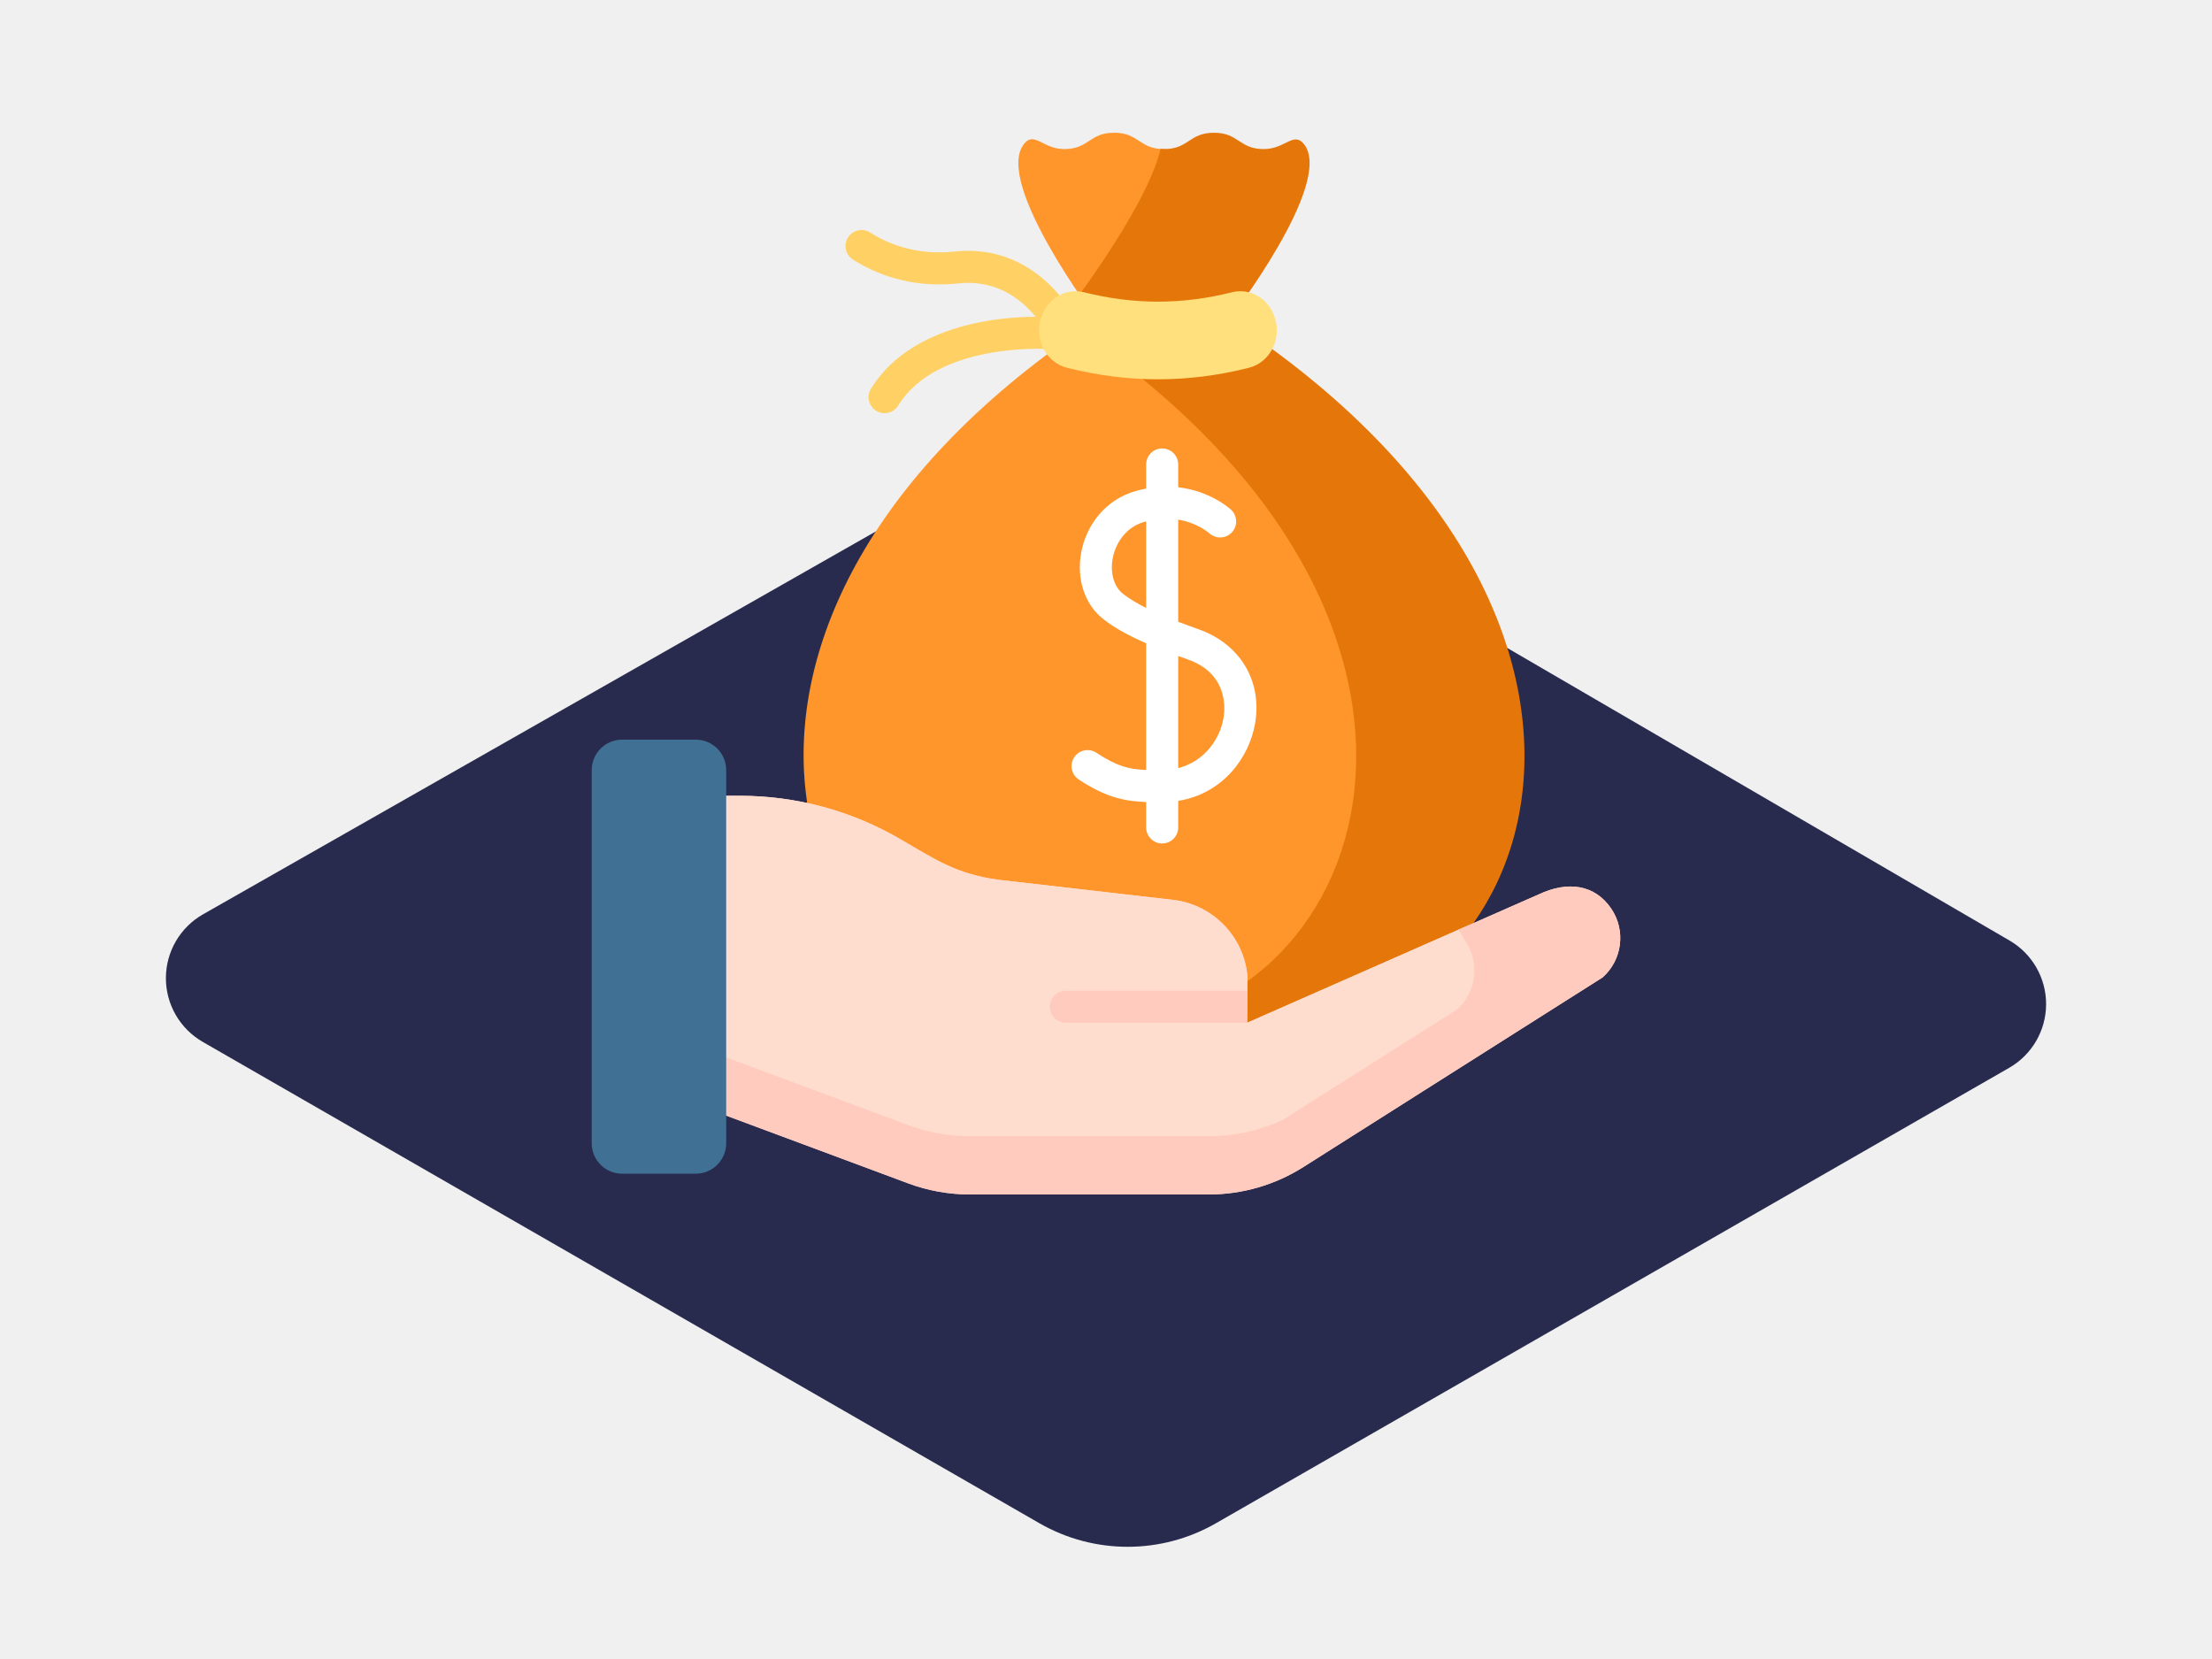
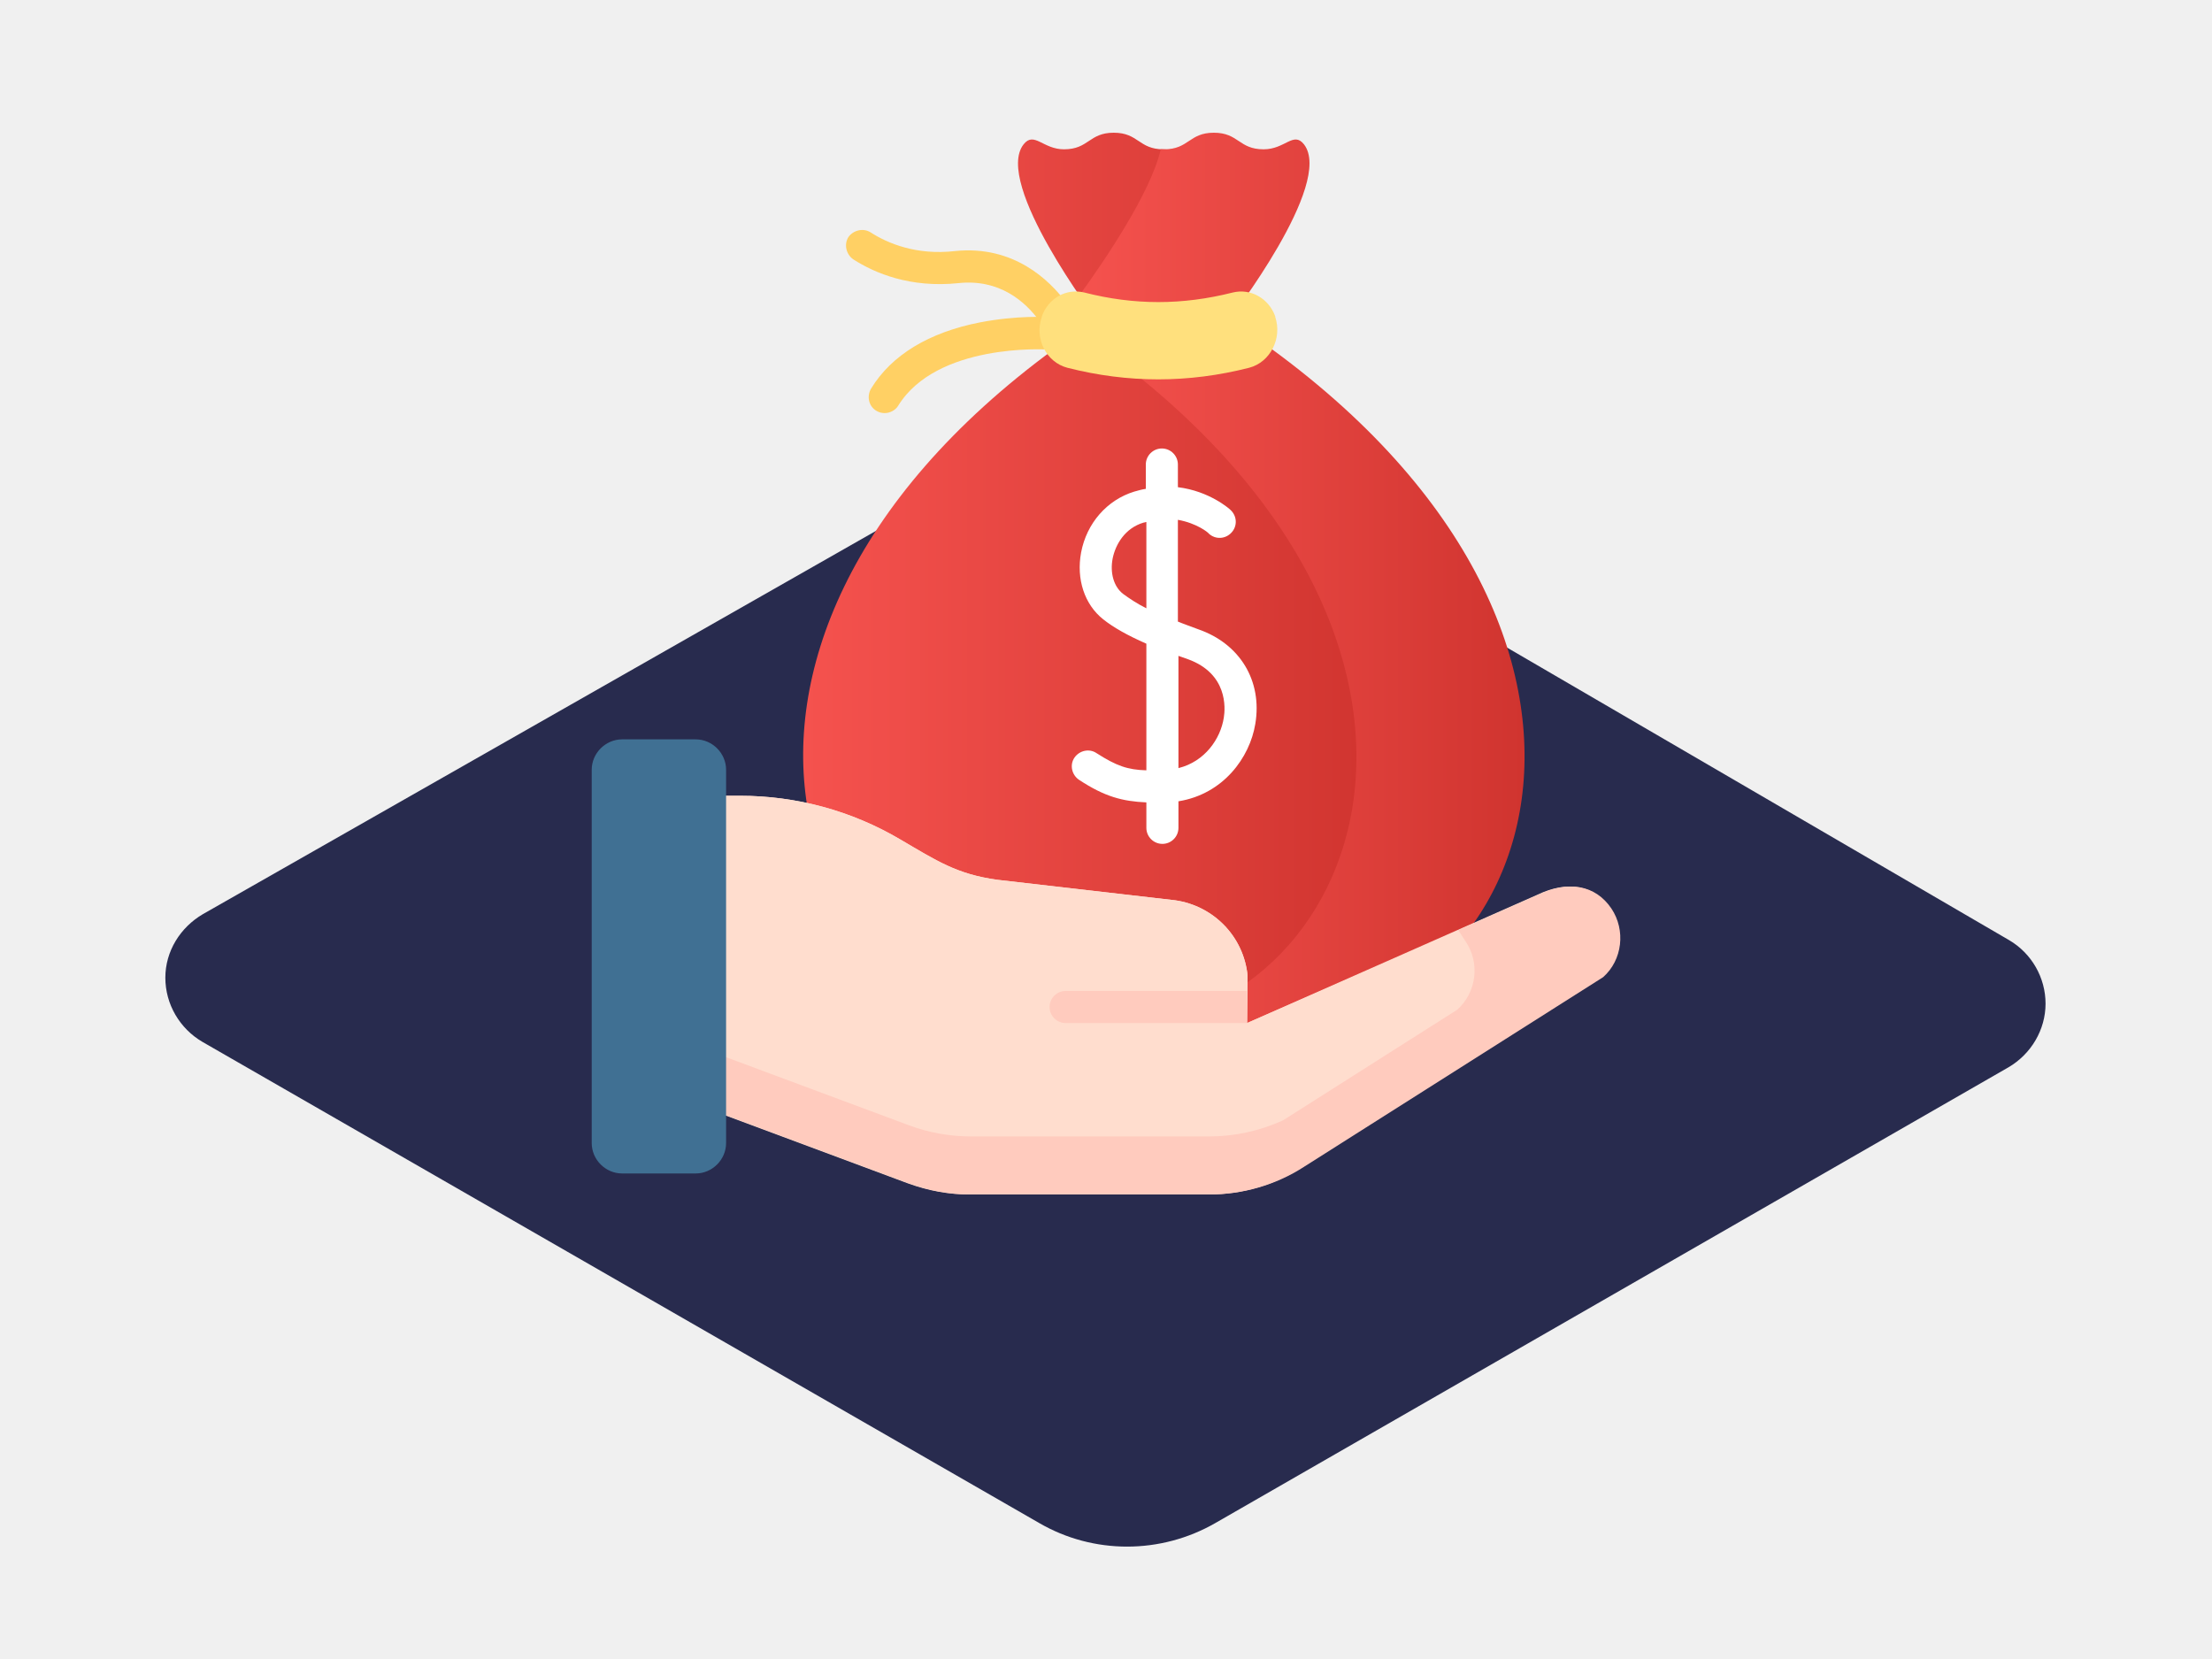
- <svg xmlns="http://www.w3.org/2000/svg" style="isolation:isolate" viewBox="0 0 400 300" width="400pt" height="300pt">
-   <defs>
-     <clipPath id="_clipPath_Ln4iGD5iolJxzrbHXs9LVXh9S3u3naAq">
-       <rect width="400" height="300" />
+ <svg xmlns="http://www.w3.org/2000/svg" xmlns:xlink="http://www.w3.org/1999/xlink" version="1.1" id="Layer_1" x="0px" y="0px" viewBox="0 0 400 300" style="enable-background:new 0 0 400 300;" xml:space="preserve">
+   <style type="text/css">
+ 	.st0{clip-path:url(#SVGID_2_);}
+ 	.st1{fill:#282B4E;}
+ 	.st2{fill:#FFD064;}
+ 	.st3{fill:url(#SVGID_3_);}
+ 	.st4{fill:url(#SVGID_4_);}
+ 	.st5{fill:#FFE07D;}
+ 	.st6{fill:#FFDDCE;}
+ 	.st7{fill:#FFCBBE;}
+ 	.st8{fill:#F5DBCC;}
+ 	.st9{fill:#407093;}
+ 	.st10{fill:#FFFFFF;}
+ </style>
+   <g>
+     <defs>
+       <rect id="SVGID_1_" width="400" height="300" />
+     </defs>
+     <clipPath id="SVGID_2_">
+       <use xlink:href="#SVGID_1_" style="overflow:visible;" />
    </clipPath>
-   </defs>
-   <g clip-path="url(#_clipPath_Ln4iGD5iolJxzrbHXs9LVXh9S3u3naAq)">
-     <path d=" M 36.717 165.335 L 185.843 80.469 C 193.262 76.235 202.376 76.281 209.752 80.589 L 363.399 170.084 C 367.498 172.472 370.013 176.863 370 181.606 C 369.987 186.35 367.446 190.726 363.334 193.091 L 219.892 275.446 C 210.004 281.131 197.839 281.131 187.952 275.446 L 36.663 188.407 C 32.531 186.03 29.989 181.622 30 176.855 C 30.011 172.088 32.574 167.692 36.717 165.335 Z " fill="rgb(40,43,78)" />
-     <g>
+     <g class="st0">
+       <path class="st1" d="M36.7,165.3l149.1-84.9c7.4-4.2,16.5-4.2,23.9,0.1l153.6,89.5c4.1,2.4,6.6,6.8,6.6,11.5    c0,4.7-2.6,9.1-6.7,11.5l-143.4,82.4c-9.9,5.7-22.1,5.7-31.9,0l-151.3-87c-4.1-2.4-6.7-6.8-6.7-11.6S32.6,167.7,36.7,165.3z" />
      <g>
-         <path d=" M 190.286 59.33 C 189.396 59.33 188.518 58.921 187.95 58.149 C 185.315 54.57 180.627 50.463 173.25 51.251 C 164.565 52.176 158.115 49.412 154.233 46.931 C 152.885 46.069 152.491 44.278 153.353 42.93 C 154.214 41.581 156.006 41.188 157.354 42.049 C 160.454 44.03 165.623 46.238 172.637 45.489 C 183.282 44.359 189.723 50.784 192.616 54.715 C 193.565 56.004 193.289 57.817 192 58.766 C 191.483 59.146 190.882 59.33 190.286 59.33 Z " fill="rgb(255,208,100)" />
+         <g>
+           <path class="st2" d="M190.3,59.3c-0.9,0-1.8-0.4-2.3-1.2c-2.6-3.6-7.3-7.7-14.7-6.9c-8.7,0.9-15.1-1.8-19-4.3      c-1.3-0.9-1.7-2.7-0.9-4c0.9-1.3,2.7-1.7,4-0.9c3.1,2,8.3,4.2,15.3,3.4c10.6-1.1,17.1,5.3,20,9.2c0.9,1.3,0.7,3.1-0.6,4.1      C191.5,59.1,190.9,59.3,190.3,59.3z" />
+         </g>
+         <g>
+           <path class="st2" d="M160,74.7c-0.5,0-1-0.1-1.5-0.4c-1.4-0.8-1.8-2.6-1-4c3.7-6.1,10.5-10.2,19.7-12c6.7-1.3,12.3-1,12.5-0.9      c1.6,0.1,2.8,1.5,2.7,3.1c-0.1,1.6-1.5,2.8-3.1,2.7c-0.2,0-19.9-1.2-26.9,10.2C161.9,74.2,160.9,74.7,160,74.7L160,74.7z" />
+         </g>
      </g>
-       <g>
-         <path d=" M 159.954 74.714 C 159.437 74.714 158.914 74.576 158.441 74.286 C 157.077 73.449 156.651 71.665 157.488 70.301 C 161.201 64.251 168.007 60.094 177.168 58.277 C 183.848 56.953 189.453 57.316 189.688 57.332 C 191.284 57.442 192.489 58.824 192.38 60.421 C 192.27 62.016 190.884 63.212 189.295 63.113 C 189.094 63.099 169.422 61.933 162.426 73.332 C 161.879 74.223 160.928 74.714 159.954 74.714 L 159.954 74.714 Z " fill="rgb(255,208,100)" />
-       </g>
-     </g>
-     <path d=" M 203.623 185.726 C 251.201 185.726 277.51 115.938 202.376 62.036 C 200.507 60.695 199.397 58.537 199.422 56.237 C 199.443 54.336 200.045 52.49 201.135 50.933 C 204.652 45.91 209.715 37.318 212.752 30.397 C 213.479 28.74 212.438 26.957 210.493 26.957 C 205.98 26.957 205.98 24.004 201.467 24.004 C 196.954 24.004 196.954 26.957 192.441 26.957 C 188.595 26.957 187.017 23.649 185.147 26.055 C 179.694 33.073 198.372 57.754 198.372 57.754 C 115.885 111.98 142.481 185.727 191.183 185.727 L 203.623 185.727 L 203.623 185.726 Z " fill="rgb(255,150,44)" />
-     <path d=" M 222.326 57.753 C 222.326 57.753 241.281 33.153 235.83 26.096 C 233.973 23.691 232.389 26.957 228.547 26.957 C 224.033 26.957 224.033 24.004 219.52 24.004 C 215.006 24.004 215.006 26.957 210.493 26.957 C 210.271 26.957 210.068 26.945 209.866 26.931 C 208.053 34.704 199.881 46.814 195.205 53.299 C 197.046 56.001 198.372 57.753 198.372 57.753 C 197.272 58.476 196.195 59.204 195.133 59.934 C 273.944 114.104 247.574 185.726 199.374 185.726 L 229.807 185.726 C 278.656 185.726 305.088 112.16 222.326 57.753 L 222.326 57.753 Z " fill="rgb(229,119,10)" />
-     <path d=" M 225.851 66.503 C 214.837 69.285 203.956 69.285 192.941 66.503 C 189.107 65.535 186.934 61.224 188.313 57.305 C 188.328 57.261 188.344 57.217 188.359 57.173 C 189.516 53.888 192.797 52.044 196.012 52.851 C 205.031 55.115 213.758 55.116 222.779 52.851 C 225.995 52.044 229.275 53.888 230.432 57.173 C 230.447 57.217 230.463 57.261 230.478 57.305 C 231.858 61.224 229.685 65.535 225.851 66.503 L 225.851 66.503 Z " fill="rgb(255,224,125)" />
-     <g>
+       <linearGradient id="SVGID_3_" gradientUnits="userSpaceOnUse" x1="145.317" y1="104.865" x2="249.486" y2="104.865">
+         <stop offset="0" style="stop-color:#F5524E" />
+         <stop offset="1" style="stop-color:#D0342F" />
+       </linearGradient>
+       <path class="st3" d="M203.6,185.7c47.6,0,73.9-69.8-1.2-123.7c-1.9-1.3-3-3.5-3-5.8c0-1.9,0.6-3.7,1.7-5.3    c3.5-5,8.6-13.6,11.6-20.5c0.7-1.7-0.3-3.4-2.3-3.4c-4.5,0-4.5-3-9-3s-4.5,3-9,3c-3.8,0-5.4-3.3-7.3-0.9    c-5.5,7,13.2,31.7,13.2,31.7c-82.5,54.2-55.9,128-7.2,128L203.6,185.7L203.6,185.7z" />
+       <linearGradient id="SVGID_4_" gradientUnits="userSpaceOnUse" x1="195.133" y1="104.865" x2="275.673" y2="104.865">
+         <stop offset="0" style="stop-color:#F5524E" />
+         <stop offset="1" style="stop-color:#D0342F" />
+       </linearGradient>
+       <path class="st4" d="M222.3,57.8c0,0,19-24.6,13.5-31.7c-1.9-2.4-3.4,0.9-7.3,0.9c-4.5,0-4.5-3-9-3c-4.5,0-4.5,3-9,3    c-0.2,0-0.4,0-0.6,0c-1.8,7.8-10,19.9-14.7,26.4c1.8,2.7,3.2,4.5,3.2,4.5c-1.1,0.7-2.2,1.5-3.2,2.2    c78.8,54.2,52.4,125.8,4.2,125.8h30.4C278.7,185.7,305.1,112.2,222.3,57.8L222.3,57.8z" />
+       <path class="st5" d="M225.9,66.5c-11,2.8-21.9,2.8-32.9,0c-3.8-1-6-5.3-4.6-9.2c0,0,0-0.1,0-0.1c1.2-3.3,4.4-5.1,7.7-4.3    c9,2.3,17.7,2.3,26.8,0c3.2-0.8,6.5,1,7.7,4.3c0,0,0,0.1,0,0.1C231.9,61.2,229.7,65.5,225.9,66.5L225.9,66.5z" />
      <g>
        <g>
          <g>
            <g>
              <g>
                <g>
                  <g>
                    <g>
                      <g>
                        <g>
                          <g>
-                             <path d=" M 122.294 198.379 L 164.239 213.991 C 167.801 215.317 171.572 215.996 175.373 215.996 L 218.599 215.996 C 224.649 215.996 230.573 214.277 235.683 211.039 L 289.808 176.743 C 293.378 173.572 294.04 168.244 291.354 164.295 C 288.414 159.976 283.552 159.225 278.201 161.755 L 225.506 184.957 L 225.569 176.407 C 224.871 169.39 219.468 163.758 212.485 162.77 L 180.396 159.076 C 172.993 158.028 169.294 155.547 162.841 151.772 C 154.031 146.619 144.007 143.902 133.8 143.902 L 122.294 143.902 L 122.294 198.379 Z " fill="rgb(255,221,206)" />
-                           </g>
-                           <path d=" M 161.691 205.672 C 165.436 207.066 169.4 207.78 173.396 207.78 L 218.839 207.78 C 223.677 207.78 228.438 206.732 232.805 204.733 L 264.58 184.597 C 267.533 182.727 269.407 179.47 269.311 175.977 C 269.26 174.124 268.694 172.269 267.584 170.639 C 267.584 170.639 266.617 168.981 265.623 167.293 L 225.506 184.957 L 225.569 176.407 C 224.871 169.39 219.468 163.758 212.485 162.77 L 180.396 159.076 C 172.993 158.028 169.294 155.547 162.841 151.772 C 154.031 146.619 144.007 143.902 133.8 143.902 L 122.294 143.902 L 122.294 191.008 L 161.691 205.672 Z " fill="rgb(255,221,206)" />
-                           <path d=" M 291.354 164.295 C 288.414 159.976 283.552 159.225 278.201 161.755 L 263.707 168.137 C 264.409 169.248 264.967 170.135 264.967 170.135 C 267.653 174.083 266.992 179.411 263.421 182.582 L 231.883 202.566 C 227.73 204.467 223.201 205.465 218.599 205.465 L 175.373 205.465 C 171.572 205.465 167.801 204.786 164.239 203.46 L 122.294 187.847 L 122.294 198.378 L 164.239 213.991 C 167.801 215.317 171.572 215.996 175.373 215.996 L 210.69 215.996 L 218.6 215.996 C 224.649 215.996 230.574 214.277 235.684 211.039 L 289.808 176.743 C 293.378 173.572 294.04 168.243 291.354 164.295 L 291.354 164.295 Z " fill="rgb(255,203,190)" />
-                           <g>
-                             <path d=" M 221.634 167.6 L 221.633 167.806 L 221.769 167.746 C 221.725 167.697 221.679 167.649 221.634 167.6 Z " fill="rgb(245,219,204)" />
-                           </g>
-                           <g>
+                             <g>
+                               <path class="st6" d="M122.3,198.4l41.9,15.6c3.6,1.3,7.3,2,11.1,2h43.2c6.1,0,12-1.7,17.1-5l54.1-34.3                c3.6-3.2,4.2-8.5,1.5-12.4c-2.9-4.3-7.8-5.1-13.2-2.5L225.5,185l0.1-8.6c-0.7-7-6.1-12.6-13.1-13.6l-32.1-3.7                c-7.4-1-11.1-3.5-17.6-7.3c-8.8-5.2-18.8-7.9-29-7.9h-11.5V198.4z" />
+                             </g>
+                             <path class="st6" d="M161.7,205.7c3.7,1.4,7.7,2.1,11.7,2.1h45.4c4.8,0,9.6-1,14-3l31.8-20.1c3-1.9,4.8-5.1,4.7-8.6               c-0.1-1.9-0.6-3.7-1.7-5.3c0,0-1-1.7-2-3.3L225.5,185l0.1-8.6c-0.7-7-6.1-12.6-13.1-13.6l-32.1-3.7               c-7.4-1-11.1-3.5-17.6-7.3c-8.8-5.2-18.8-7.9-29-7.9h-11.5V191L161.7,205.7z" />
+                             <path class="st7" d="M291.4,164.3c-2.9-4.3-7.8-5.1-13.2-2.5l-14.5,6.4c0.7,1.1,1.3,2,1.3,2c2.7,3.9,2,9.3-1.5,12.4               l-31.5,20c-4.2,1.9-8.7,2.9-13.3,2.9h-43.2c-3.8,0-7.6-0.7-11.1-2l-41.9-15.6v10.5l41.9,15.6c3.6,1.3,7.3,2,11.1,2               h35.3h7.9c6,0,12-1.7,17.1-5l54.1-34.3C293.4,173.6,294,168.2,291.4,164.3L291.4,164.3z" />
+                             <g>
+                               <path class="st8" d="M221.6,167.6l0,0.2l0.1-0.1C221.7,167.7,221.7,167.6,221.6,167.6z" />
+                             </g>
                            <g>
                              <g>
-                                 <path d=" M 225.506 184.951 L 192.74 184.951 C 191.14 184.951 189.843 183.655 189.843 182.054 C 189.843 180.454 191.14 179.157 192.74 179.157 L 225.548 179.157 L 225.506 184.951 Z " fill="rgb(255,203,190)" />
+                                 <g>
+                                   <path class="st7" d="M225.5,185h-32.8c-1.6,0-2.9-1.3-2.9-2.9c0-1.6,1.3-2.9,2.9-2.9h32.8L225.5,185z" />
+                                 </g>
                              </g>
                            </g>
                          </g>
                        </g>
+                         <path class="st9" d="M131.3,206.7c0,3-2.5,5.5-5.5,5.5h-13.3c-3,0-5.5-2.5-5.5-5.5v-67.5c0-3,2.5-5.5,5.5-5.5h13.3             c3,0,5.5,2.5,5.5,5.5V206.7z" />
                      </g>
-                       <path d=" M 131.32 206.734 C 131.32 209.777 128.853 212.244 125.81 212.244 L 112.51 212.244 C 109.467 212.244 107 209.777 107 206.734 L 107 139.26 C 107 136.217 109.467 133.75 112.51 133.75 L 125.81 133.75 C 128.853 133.75 131.32 136.217 131.32 139.26 L 131.32 206.734 Z " fill="rgb(64,112,147)" />
                    </g>
                  </g>
                </g>
              </g>
            </g>
          </g>
        </g>
      </g>
+       <path class="st10" d="M216.7,113.8c-1.3-0.5-2.5-0.9-3.7-1.4V94c3.4,0.6,5.5,2.3,5.6,2.5c1.2,1.1,3,1,4.1-0.2c1.1-1.2,1-3-0.2-4.1    c-0.2-0.2-3.8-3.4-9.5-4.1V84c0-1.6-1.3-2.9-2.9-2.9c-1.6,0-2.9,1.3-2.9,2.9v4.4c-0.7,0.1-1.4,0.3-2.1,0.5    c-4.9,1.5-8.6,5.7-9.6,11c-0.9,4.8,0.6,9.4,4,12.1c1.9,1.5,4.4,2.9,7.8,4.4v22.9c-3.4-0.1-5.4-0.8-9-3.1c-1.3-0.9-3.1-0.5-4,0.8    c-0.9,1.3-0.5,3.1,0.8,4c4.7,3.1,7.9,3.9,12.2,4.1v4.6c0,1.6,1.3,2.9,2.9,2.9c1.6,0,2.9-1.3,2.9-2.9v-4.8    c8.1-1.3,12.9-7.9,13.9-14C228.3,123.1,224.2,116.4,216.7,113.8L216.7,113.8z M203.1,107.4c-1.7-1.3-2.4-3.8-1.9-6.4    c0.5-2.5,2.2-5.5,5.6-6.5c0.2,0,0.3-0.1,0.5-0.1v15.6C205.5,109.1,204.2,108.2,203.1,107.4z M221.3,129.8    c-0.6,3.8-3.4,7.9-8.2,9.1v-20.3c0.6,0.2,1.1,0.4,1.7,0.6C222,121.8,221.6,128,221.3,129.8z" />
    </g>
-     <path d=" M 216.73 113.785 C 215.403 113.316 214.183 112.868 213.056 112.435 L 213.056 93.963 C 216.483 94.531 218.54 96.304 218.691 96.437 C 219.868 97.508 221.689 97.429 222.769 96.258 C 223.853 95.082 223.78 93.249 222.603 92.164 C 222.4 91.976 218.851 88.779 213.056 88.112 L 213.056 83.993 C 213.056 82.392 211.759 81.095 210.159 81.095 C 208.558 81.095 207.261 82.392 207.261 83.993 L 207.261 88.346 C 206.563 88.48 205.847 88.651 205.112 88.872 C 200.197 90.352 196.524 94.566 195.525 99.869 C 194.618 104.68 196.144 109.308 199.506 111.946 C 201.437 113.46 203.867 114.846 207.261 116.328 L 207.261 139.24 C 203.909 139.1 201.85 138.468 198.251 136.115 C 196.912 135.239 195.117 135.614 194.241 136.953 C 193.365 138.292 193.74 140.087 195.079 140.963 C 199.809 144.057 202.97 144.864 207.261 145.031 L 207.261 149.63 C 207.261 151.23 208.558 152.527 210.159 152.527 C 211.759 152.527 213.056 151.23 213.056 149.63 L 213.056 144.827 C 221.188 143.508 225.934 136.925 226.966 130.784 C 228.257 123.112 224.238 116.44 216.73 113.785 L 216.73 113.785 Z  M 203.082 107.386 C 201.428 106.089 200.715 103.62 201.219 100.941 C 201.687 98.458 203.395 95.44 206.784 94.42 C 206.945 94.371 207.104 94.329 207.262 94.287 L 207.262 109.936 C 205.527 109.07 204.167 108.237 203.082 107.386 Z  M 221.253 129.823 C 220.614 133.625 217.823 137.684 213.056 138.905 L 213.056 118.621 C 213.62 118.827 214.196 119.035 214.799 119.248 C 222.008 121.797 221.561 127.986 221.253 129.823 Z " fill="rgb(255,255,255)" />
  </g>
</svg>
